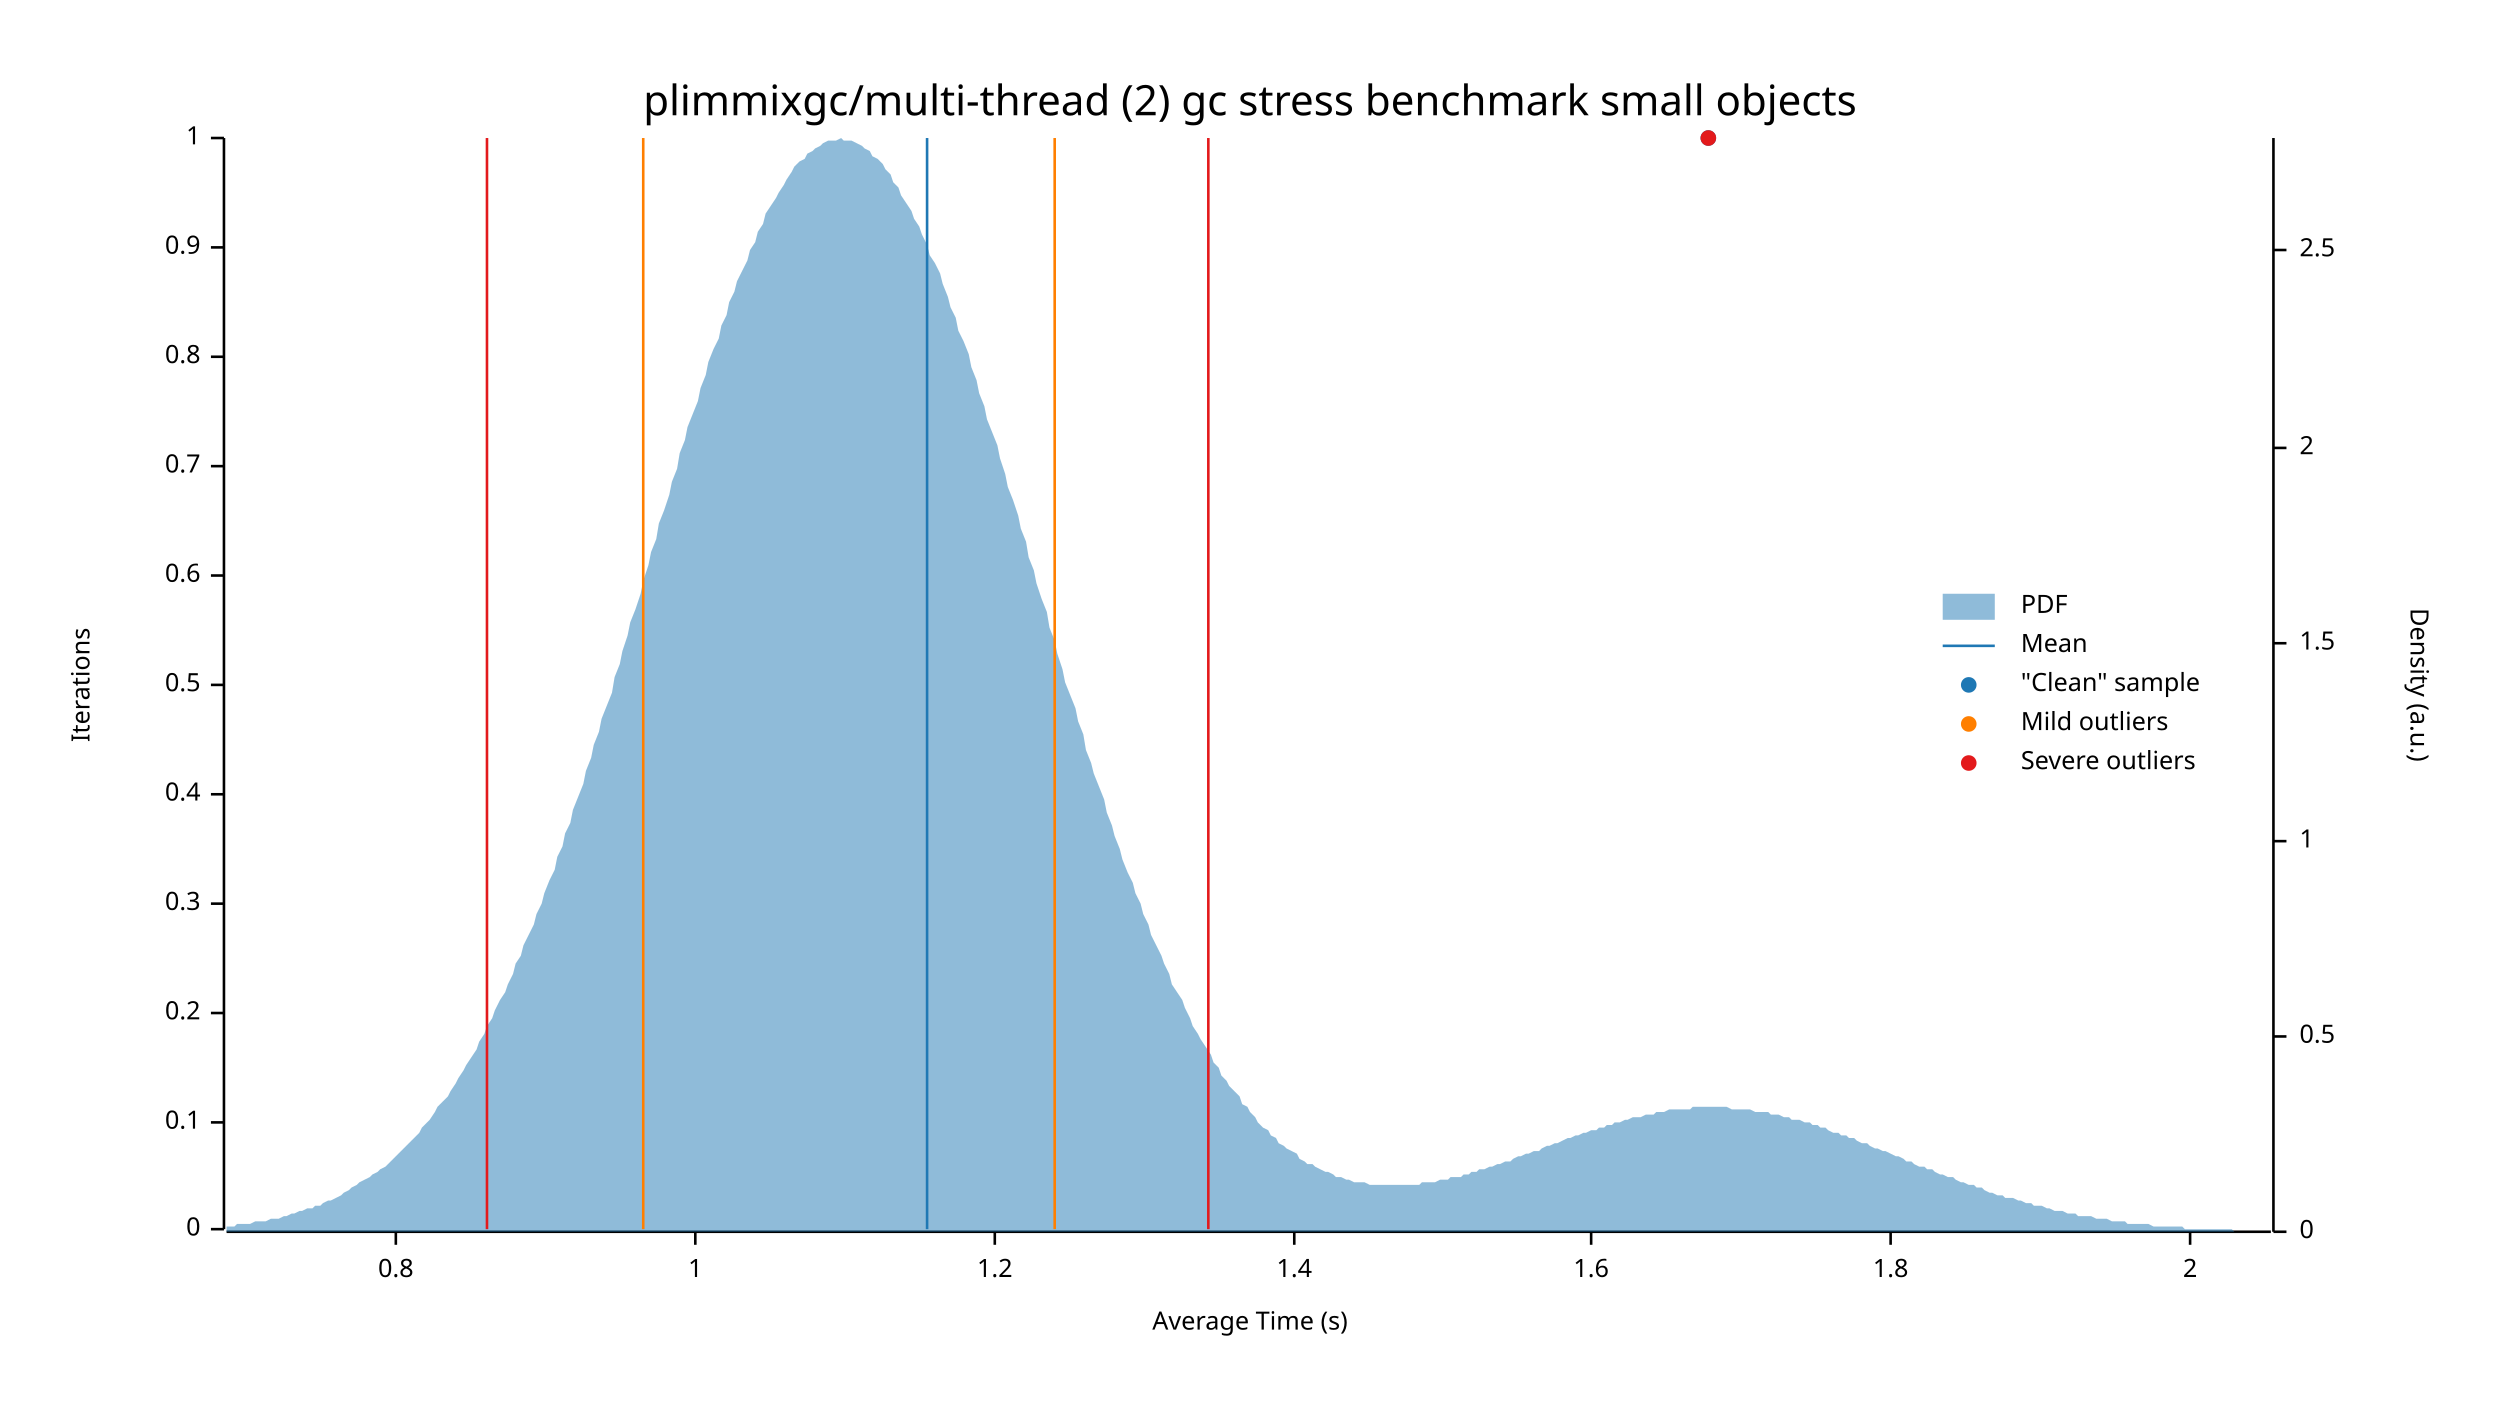
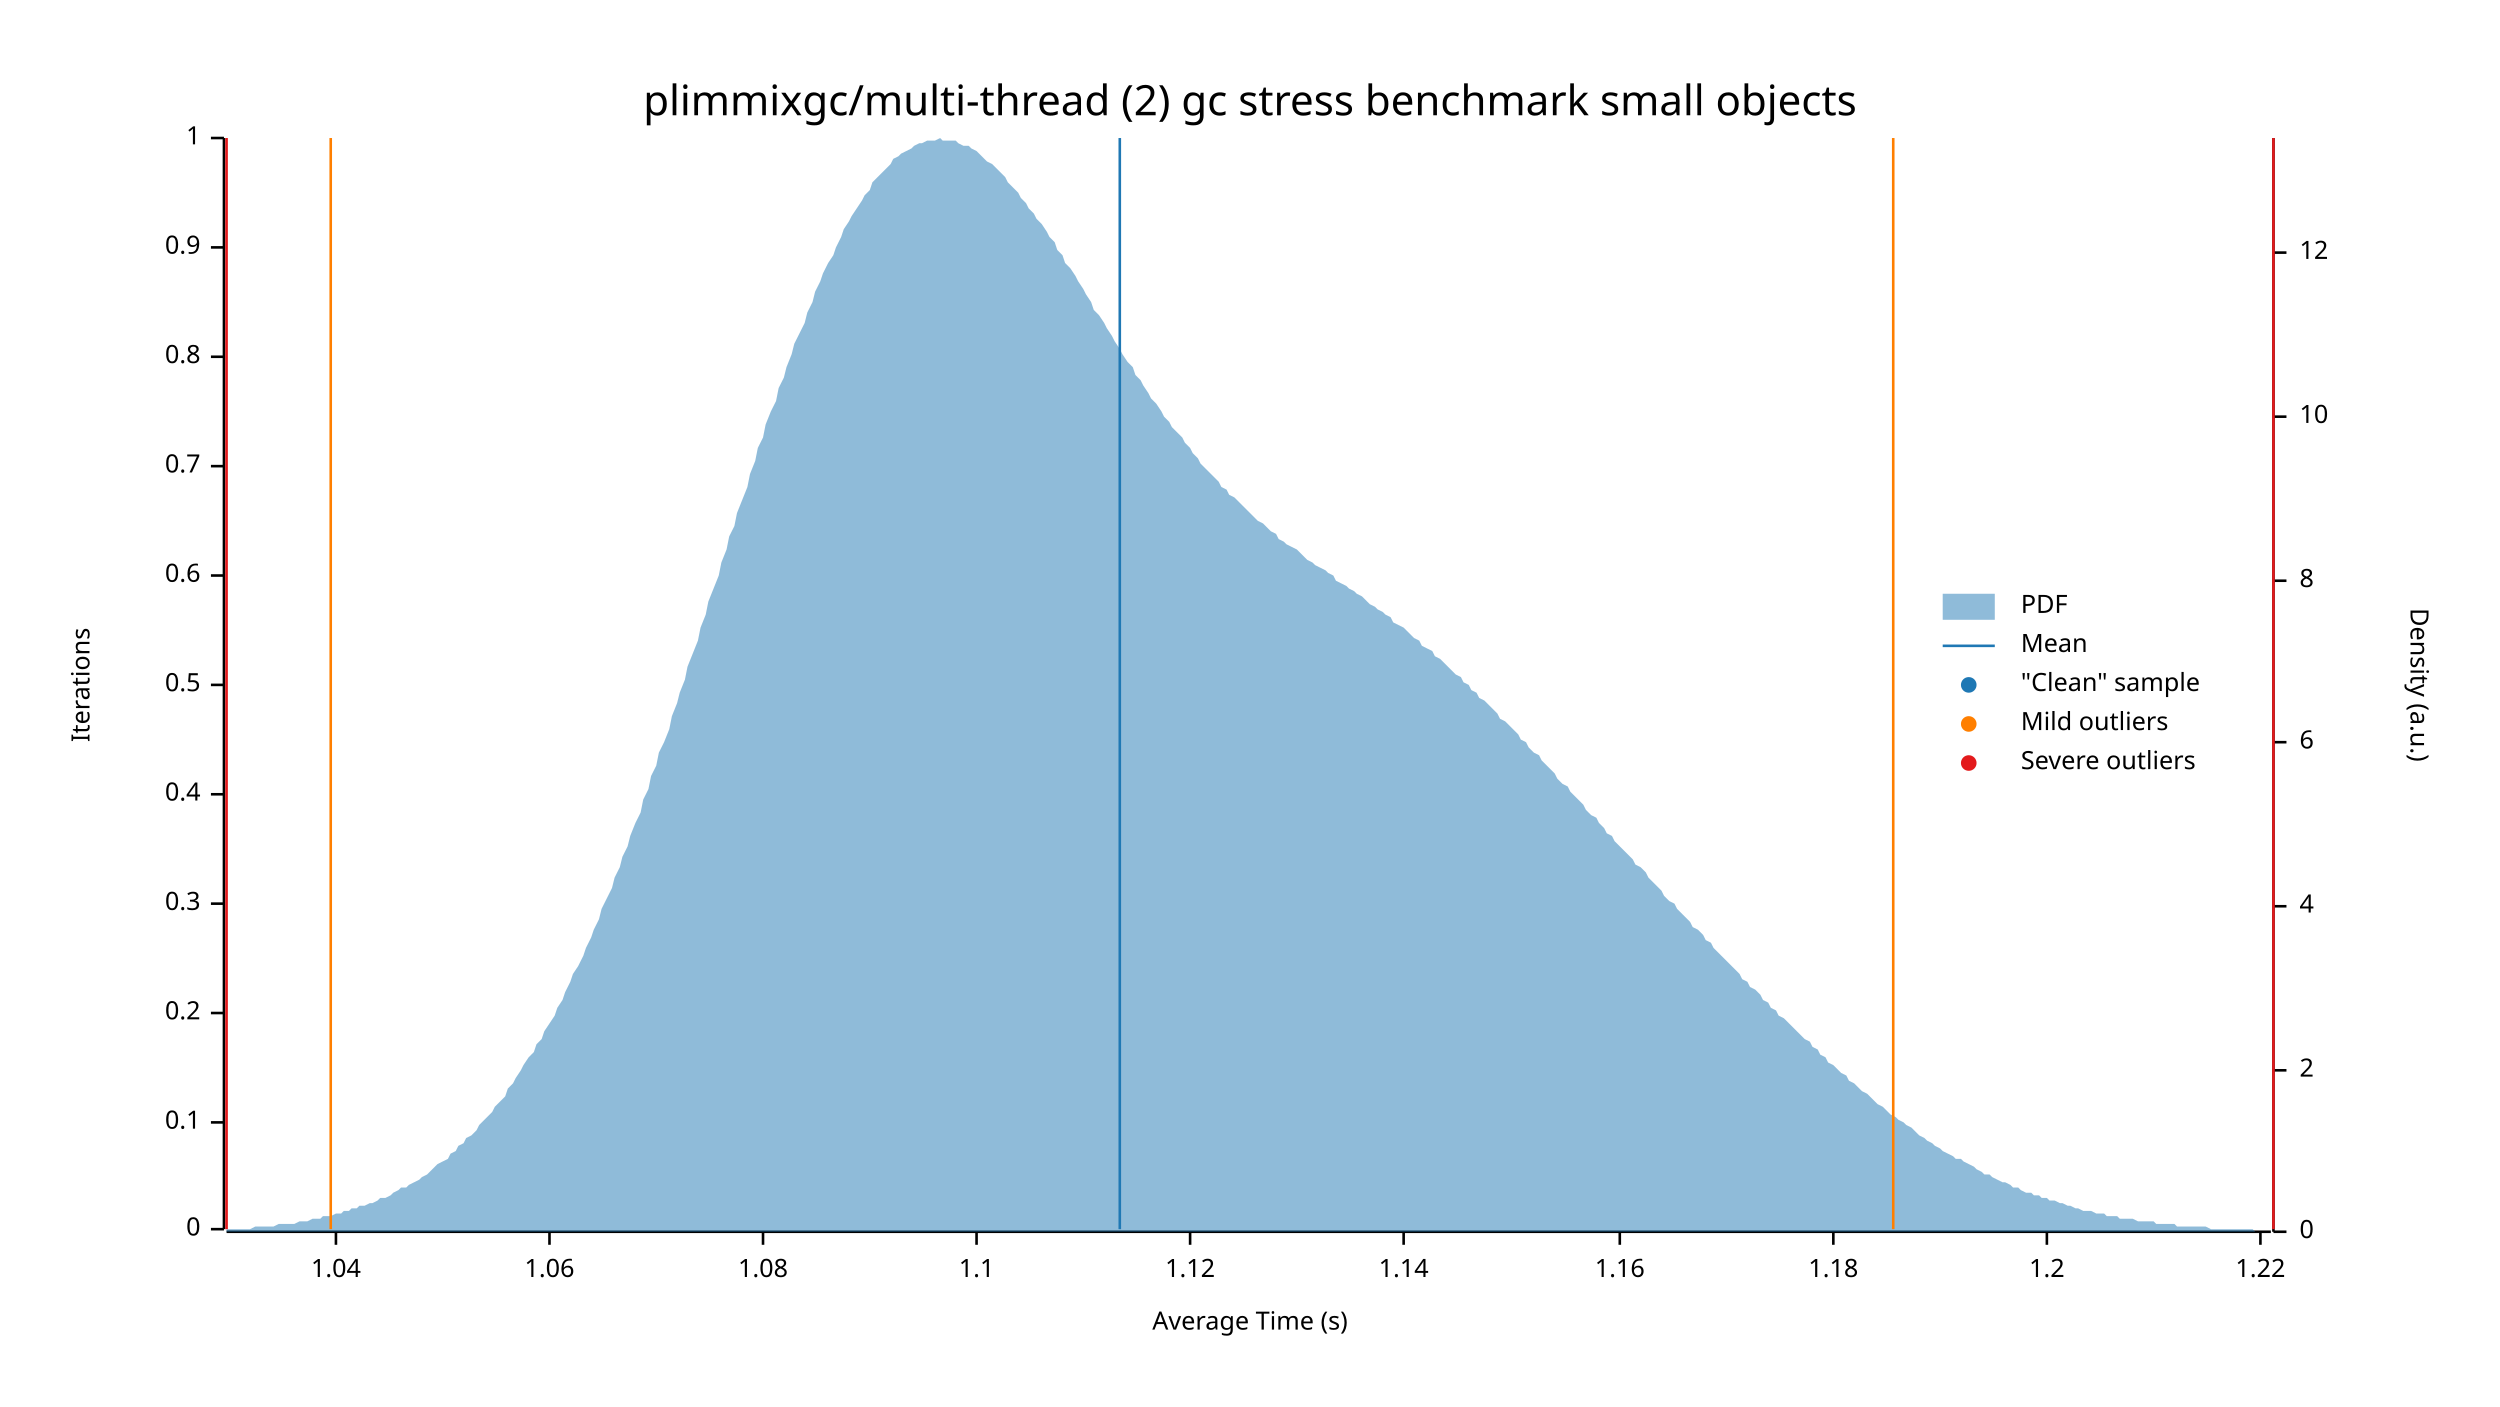
<svg xmlns="http://www.w3.org/2000/svg" width="960" height="540" viewBox="0 0 960 540">
  <text x="480" y="32" dy="0.76em" text-anchor="middle" font-family="sans-serif" font-size="16.129" opacity="1" fill="#000000">
plimmixgc/multi-thread (2) gc stress benchmark small objects
</text>
  <text x="27" y="263" dy="0.76em" text-anchor="middle" font-family="sans-serif" font-size="9.677" opacity="1" fill="#000000" transform="rotate(270, 27, 263)">
Iterations
</text>
  <text x="480" y="513" dy="-0.5ex" text-anchor="middle" font-family="sans-serif" font-size="9.677" opacity="1" fill="#000000">
Average Time (s)
</text>
  <polyline fill="none" opacity="1" stroke="#000000" stroke-width="1" points="86,53 86,472 " />
  <text x="77" y="472" dy="0.5ex" text-anchor="end" font-family="sans-serif" font-size="9.677" opacity="1" fill="#000000">
0
</text>
  <polyline fill="none" opacity="1" stroke="#000000" stroke-width="1" points="81,472 86,472 " />
  <text x="77" y="431" dy="0.5ex" text-anchor="end" font-family="sans-serif" font-size="9.677" opacity="1" fill="#000000">
0.1
</text>
  <polyline fill="none" opacity="1" stroke="#000000" stroke-width="1" points="81,431 86,431 " />
  <text x="77" y="389" dy="0.5ex" text-anchor="end" font-family="sans-serif" font-size="9.677" opacity="1" fill="#000000">
0.2
</text>
  <polyline fill="none" opacity="1" stroke="#000000" stroke-width="1" points="81,389 86,389 " />
  <text x="77" y="347" dy="0.5ex" text-anchor="end" font-family="sans-serif" font-size="9.677" opacity="1" fill="#000000">
0.3
</text>
  <polyline fill="none" opacity="1" stroke="#000000" stroke-width="1" points="81,347 86,347 " />
  <text x="77" y="305" dy="0.5ex" text-anchor="end" font-family="sans-serif" font-size="9.677" opacity="1" fill="#000000">
0.4
</text>
  <polyline fill="none" opacity="1" stroke="#000000" stroke-width="1" points="81,305 86,305 " />
  <text x="77" y="263" dy="0.5ex" text-anchor="end" font-family="sans-serif" font-size="9.677" opacity="1" fill="#000000">
0.5
</text>
  <polyline fill="none" opacity="1" stroke="#000000" stroke-width="1" points="81,263 86,263 " />
  <text x="77" y="221" dy="0.5ex" text-anchor="end" font-family="sans-serif" font-size="9.677" opacity="1" fill="#000000">
0.6
</text>
  <polyline fill="none" opacity="1" stroke="#000000" stroke-width="1" points="81,221 86,221 " />
  <text x="77" y="179" dy="0.5ex" text-anchor="end" font-family="sans-serif" font-size="9.677" opacity="1" fill="#000000">
0.7
</text>
  <polyline fill="none" opacity="1" stroke="#000000" stroke-width="1" points="81,179 86,179 " />
  <text x="77" y="137" dy="0.5ex" text-anchor="end" font-family="sans-serif" font-size="9.677" opacity="1" fill="#000000">
0.8
</text>
  <polyline fill="none" opacity="1" stroke="#000000" stroke-width="1" points="81,137 86,137 " />
  <text x="77" y="95" dy="0.5ex" text-anchor="end" font-family="sans-serif" font-size="9.677" opacity="1" fill="#000000">
0.9
</text>
  <polyline fill="none" opacity="1" stroke="#000000" stroke-width="1" points="81,95 86,95 " />
  <text x="77" y="53" dy="0.5ex" text-anchor="end" font-family="sans-serif" font-size="9.677" opacity="1" fill="#000000">
1
</text>
  <polyline fill="none" opacity="1" stroke="#000000" stroke-width="1" points="81,53 86,53 " />
  <polyline fill="none" opacity="1" stroke="#000000" stroke-width="1" points="87,473 872,473 " />
-   <text x="152" y="483" dy="0.76em" text-anchor="middle" font-family="sans-serif" font-size="9.677" opacity="1" fill="#000000">
- 0.8
+   <text x="129" y="483" dy="0.76em" text-anchor="middle" font-family="sans-serif" font-size="9.677" opacity="1" fill="#000000">
+ 1.04
</text>
-   <polyline fill="none" opacity="1" stroke="#000000" stroke-width="1" points="152,473 152,478 " />
-   <text x="267" y="483" dy="0.76em" text-anchor="middle" font-family="sans-serif" font-size="9.677" opacity="1" fill="#000000">
- 1
+   <polyline fill="none" opacity="1" stroke="#000000" stroke-width="1" points="129,473 129,478 " />
+   <text x="211" y="483" dy="0.76em" text-anchor="middle" font-family="sans-serif" font-size="9.677" opacity="1" fill="#000000">
+ 1.06
</text>
-   <polyline fill="none" opacity="1" stroke="#000000" stroke-width="1" points="267,473 267,478 " />
-   <text x="382" y="483" dy="0.76em" text-anchor="middle" font-family="sans-serif" font-size="9.677" opacity="1" fill="#000000">
+   <polyline fill="none" opacity="1" stroke="#000000" stroke-width="1" points="211,473 211,478 " />
+   <text x="293" y="483" dy="0.76em" text-anchor="middle" font-family="sans-serif" font-size="9.677" opacity="1" fill="#000000">
+ 1.08
+ </text>
+   <polyline fill="none" opacity="1" stroke="#000000" stroke-width="1" points="293,473 293,478 " />
+   <text x="375" y="483" dy="0.76em" text-anchor="middle" font-family="sans-serif" font-size="9.677" opacity="1" fill="#000000">
+ 1.1
+ </text>
+   <polyline fill="none" opacity="1" stroke="#000000" stroke-width="1" points="375,473 375,478 " />
+   <text x="457" y="483" dy="0.76em" text-anchor="middle" font-family="sans-serif" font-size="9.677" opacity="1" fill="#000000">
+ 1.12
+ </text>
+   <polyline fill="none" opacity="1" stroke="#000000" stroke-width="1" points="457,473 457,478 " />
+   <text x="539" y="483" dy="0.76em" text-anchor="middle" font-family="sans-serif" font-size="9.677" opacity="1" fill="#000000">
+ 1.14
+ </text>
+   <polyline fill="none" opacity="1" stroke="#000000" stroke-width="1" points="539,473 539,478 " />
+   <text x="622" y="483" dy="0.76em" text-anchor="middle" font-family="sans-serif" font-size="9.677" opacity="1" fill="#000000">
+ 1.16
+ </text>
+   <polyline fill="none" opacity="1" stroke="#000000" stroke-width="1" points="622,473 622,478 " />
+   <text x="704" y="483" dy="0.76em" text-anchor="middle" font-family="sans-serif" font-size="9.677" opacity="1" fill="#000000">
+ 1.18
+ </text>
+   <polyline fill="none" opacity="1" stroke="#000000" stroke-width="1" points="704,473 704,478 " />
+   <text x="786" y="483" dy="0.76em" text-anchor="middle" font-family="sans-serif" font-size="9.677" opacity="1" fill="#000000">
1.2
</text>
-   <polyline fill="none" opacity="1" stroke="#000000" stroke-width="1" points="382,473 382,478 " />
-   <text x="497" y="483" dy="0.76em" text-anchor="middle" font-family="sans-serif" font-size="9.677" opacity="1" fill="#000000">
- 1.4
+   <polyline fill="none" opacity="1" stroke="#000000" stroke-width="1" points="786,473 786,478 " />
+   <text x="868" y="483" dy="0.76em" text-anchor="middle" font-family="sans-serif" font-size="9.677" opacity="1" fill="#000000">
+ 1.22
</text>
-   <polyline fill="none" opacity="1" stroke="#000000" stroke-width="1" points="497,473 497,478 " />
-   <text x="611" y="483" dy="0.76em" text-anchor="middle" font-family="sans-serif" font-size="9.677" opacity="1" fill="#000000">
- 1.6
- </text>
-   <polyline fill="none" opacity="1" stroke="#000000" stroke-width="1" points="611,473 611,478 " />
-   <text x="726" y="483" dy="0.76em" text-anchor="middle" font-family="sans-serif" font-size="9.677" opacity="1" fill="#000000">
- 1.8
- </text>
-   <polyline fill="none" opacity="1" stroke="#000000" stroke-width="1" points="726,473 726,478 " />
-   <text x="841" y="483" dy="0.76em" text-anchor="middle" font-family="sans-serif" font-size="9.677" opacity="1" fill="#000000">
- 2
- </text>
-   <polyline fill="none" opacity="1" stroke="#000000" stroke-width="1" points="841,473 841,478 " />
+   <polyline fill="none" opacity="1" stroke="#000000" stroke-width="1" points="868,473 868,478 " />
  <text x="933" y="263" dy="0.76em" text-anchor="middle" font-family="sans-serif" font-size="9.677" opacity="1" fill="#000000" transform="rotate(90, 933, 263)">
Density (a.u.)
</text>
  <polyline fill="none" opacity="1" stroke="#000000" stroke-width="1" points="873,53 873,473 " />
  <text x="883" y="473" dy="0.5ex" text-anchor="start" font-family="sans-serif" font-size="9.677" opacity="1" fill="#000000">
0
</text>
  <polyline fill="none" opacity="1" stroke="#000000" stroke-width="1" points="873,473 878,473 " />
-   <text x="883" y="398" dy="0.5ex" text-anchor="start" font-family="sans-serif" font-size="9.677" opacity="1" fill="#000000">
- 0.5
- </text>
-   <polyline fill="none" opacity="1" stroke="#000000" stroke-width="1" points="873,398 878,398 " />
-   <text x="883" y="323" dy="0.5ex" text-anchor="start" font-family="sans-serif" font-size="9.677" opacity="1" fill="#000000">
- 1
- </text>
-   <polyline fill="none" opacity="1" stroke="#000000" stroke-width="1" points="873,323 878,323 " />
-   <text x="883" y="247" dy="0.5ex" text-anchor="start" font-family="sans-serif" font-size="9.677" opacity="1" fill="#000000">
- 1.5
- </text>
-   <polyline fill="none" opacity="1" stroke="#000000" stroke-width="1" points="873,247 878,247 " />
-   <text x="883" y="172" dy="0.5ex" text-anchor="start" font-family="sans-serif" font-size="9.677" opacity="1" fill="#000000">
+   <text x="883" y="411" dy="0.5ex" text-anchor="start" font-family="sans-serif" font-size="9.677" opacity="1" fill="#000000">
2
</text>
-   <polyline fill="none" opacity="1" stroke="#000000" stroke-width="1" points="873,172 878,172 " />
-   <text x="883" y="96" dy="0.5ex" text-anchor="start" font-family="sans-serif" font-size="9.677" opacity="1" fill="#000000">
- 2.5
+   <polyline fill="none" opacity="1" stroke="#000000" stroke-width="1" points="873,411 878,411 " />
+   <text x="883" y="348" dy="0.5ex" text-anchor="start" font-family="sans-serif" font-size="9.677" opacity="1" fill="#000000">
+ 4
</text>
-   <polyline fill="none" opacity="1" stroke="#000000" stroke-width="1" points="873,96 878,96 " />
-   <polygon opacity="0.5" fill="#1F78B4" points="87,471 88,471 90,471 91,470 93,470 94,470 96,470 98,469 99,469 101,469 102,469 104,468 105,468 107,468 109,467 110,467 112,466 113,466 115,465 116,465 118,464 120,464 121,463 123,463 124,462 126,461 127,461 129,460 131,459 132,458 134,457 135,456 137,455 138,454 140,453 142,452 143,451 145,450 146,449 148,448 150,446 151,445 153,443 154,442 156,440 157,439 159,437 161,435 162,433 164,431 165,430 167,427 168,425 170,423 172,421 173,419 175,416 176,414 178,411 179,409 181,406 183,403 184,400 186,397 187,394 189,391 190,388 192,384 194,381 195,378 197,374 198,370 200,367 201,363 203,359 205,355 206,351 208,347 209,343 211,338 213,334 214,329 216,325 217,320 219,316 220,311 222,306 224,301 225,296 227,291 228,286 230,281 231,276 233,271 235,266 236,260 238,255 239,250 241,244 242,239 244,234 246,228 247,223 249,217 250,212 252,207 253,201 255,196 257,190 258,185 260,180 261,174 263,169 264,164 266,159 268,154 269,149 271,144 272,139 274,134 276,130 277,125 279,121 280,116 282,112 283,108 285,104 287,100 288,96 290,93 291,89 293,86 294,82 296,79 298,76 299,74 301,71 302,69 304,66 305,64 307,62 309,61 310,59 312,58 313,57 315,56 316,55 318,54 320,54 321,54 323,53 324,54 326,54 327,54 329,55 331,56 332,57 334,58 335,60 337,61 339,63 340,65 342,67 343,70 345,72 346,75 348,78 350,81 351,84 353,87 354,90 356,94 357,98 359,101 361,105 362,109 364,114 365,118 367,122 368,127 370,131 372,136 373,141 375,146 376,151 378,156 379,161 381,166 383,171 384,176 386,182 387,187 389,192 391,198 392,203 394,208 395,214 397,219 398,224 400,230 402,235 403,241 405,246 406,251 408,257 409,262 411,267 413,272 414,277 416,282 417,288 419,293 420,297 422,302 424,307 425,312 427,317 428,321 430,326 431,330 433,335 435,339 436,343 438,347 439,351 441,355 442,359 444,363 446,367 447,370 449,374 450,378 452,381 454,384 455,387 457,391 458,394 460,397 461,399 463,402 465,405 466,408 468,410 469,413 471,415 472,417 474,419 476,421 477,424 479,425 480,427 482,429 483,431 485,433 487,434 488,436 490,437 491,439 493,440 494,441 496,442 498,443 499,445 501,446 502,447 504,447 505,448 507,449 509,450 510,450 512,451 513,452 515,452 517,453 518,453 520,454 521,454 523,454 524,454 526,455 528,455 529,455 531,455 532,455 534,455 535,455 537,455 539,455 540,455 542,455 543,455 545,455 546,454 548,454 550,454 551,454 553,453 554,453 556,453 557,452 559,452 561,452 562,451 564,451 565,450 567,450 568,449 570,449 572,448 573,448 575,447 576,447 578,446 580,446 581,445 583,444 584,444 586,443 587,443 589,442 591,442 592,441 594,440 595,440 597,439 598,439 600,438 602,437 603,437 605,436 606,436 608,435 609,435 611,434 613,434 614,433 616,433 617,432 619,432 620,431 622,431 624,430 625,430 627,429 628,429 630,429 632,428 633,428 635,428 636,427 638,427 639,427 641,426 643,426 644,426 646,426 647,426 649,426 650,425 652,425 654,425 655,425 657,425 658,425 660,425 661,425 663,425 665,426 666,426 668,426 669,426 671,426 672,426 674,427 676,427 677,427 679,427 680,428 682,428 683,428 685,429 687,429 688,430 690,430 691,430 693,431 695,431 696,432 698,432 699,433 701,433 702,434 704,435 706,435 707,436 709,436 710,437 712,437 713,438 715,439 717,439 718,440 720,441 721,441 723,442 724,442 726,443 728,444 729,444 731,445 732,446 734,446 735,447 737,448 739,448 740,449 742,449 743,450 745,451 746,451 748,452 750,452 751,453 753,454 754,454 756,455 758,455 759,456 761,456 762,457 764,458 765,458 767,459 769,459 770,460 772,460 773,460 775,461 776,461 778,462 780,462 781,463 783,463 784,463 786,464 787,464 789,465 791,465 792,465 794,466 795,466 797,466 798,467 800,467 802,467 803,467 805,468 806,468 808,468 809,468 811,469 813,469 814,469 816,469 817,470 819,470 821,470 822,470 824,470 825,470 827,471 828,471 830,471 832,471 833,471 835,471 836,471 838,471 839,472 841,472 843,472 844,472 846,472 847,472 849,472 850,472 852,472 854,472 855,472 857,472 858,473 860,473 861,473 863,473 865,473 866,473 868,473 869,473 871,473 873,473 873,473 87,473 " />
-   <polyline fill="none" opacity="1" stroke="#1F78B4" stroke-width="1" points="356,472 356,53 " />
-   <polyline fill="none" opacity="1" stroke="#FF7F00" stroke-width="1" points="247,472 247,53 " />
-   <polyline fill="none" opacity="1" stroke="#FF7F00" stroke-width="1" points="405,472 405,53 " />
-   <polyline fill="none" opacity="1" stroke="#E31A1C" stroke-width="1" points="187,472 187,53 " />
-   <polyline fill="none" opacity="1" stroke="#E31A1C" stroke-width="1" points="464,472 464,53 " />
-   <circle cx="656" cy="53" r="3" opacity="1" fill="#1F78B4" stroke="none" stroke-width="1" />
-   <circle cx="656" cy="53" r="3" opacity="1" fill="#E31A1C" stroke="none" stroke-width="1" />
+   <polyline fill="none" opacity="1" stroke="#000000" stroke-width="1" points="873,348 878,348 " />
+   <text x="883" y="285" dy="0.5ex" text-anchor="start" font-family="sans-serif" font-size="9.677" opacity="1" fill="#000000">
+ 6
+ </text>
+   <polyline fill="none" opacity="1" stroke="#000000" stroke-width="1" points="873,285 878,285 " />
+   <text x="883" y="223" dy="0.5ex" text-anchor="start" font-family="sans-serif" font-size="9.677" opacity="1" fill="#000000">
+ 8
+ </text>
+   <polyline fill="none" opacity="1" stroke="#000000" stroke-width="1" points="873,223 878,223 " />
+   <text x="883" y="160" dy="0.5ex" text-anchor="start" font-family="sans-serif" font-size="9.677" opacity="1" fill="#000000">
+ 10
+ </text>
+   <polyline fill="none" opacity="1" stroke="#000000" stroke-width="1" points="873,160 878,160 " />
+   <text x="883" y="97" dy="0.5ex" text-anchor="start" font-family="sans-serif" font-size="9.677" opacity="1" fill="#000000">
+ 12
+ </text>
+   <polyline fill="none" opacity="1" stroke="#000000" stroke-width="1" points="873,97 878,97 " />
+   <polygon opacity="0.5" fill="#1F78B4" points="87,472 88,472 90,472 91,472 93,472 94,472 96,472 98,471 99,471 101,471 102,471 104,471 105,471 107,470 109,470 110,470 112,470 113,470 115,469 116,469 118,469 120,468 121,468 123,468 124,467 126,467 127,467 129,466 131,466 132,465 134,465 135,464 137,464 138,463 140,463 142,462 143,462 145,461 146,460 148,460 150,459 151,458 153,457 154,456 156,456 157,455 159,454 161,453 162,452 164,451 165,450 167,448 168,447 170,446 172,445 173,443 175,442 176,440 178,439 179,437 181,436 183,434 184,432 186,430 187,429 189,427 190,425 192,423 194,421 195,418 197,416 198,414 200,411 201,409 203,406 205,404 206,401 208,399 209,396 211,393 213,390 214,387 216,384 217,381 219,377 220,374 222,371 224,367 225,364 227,360 228,357 230,353 231,349 233,345 235,341 236,337 238,333 239,329 241,325 242,321 244,316 246,312 247,307 249,303 250,298 252,294 253,289 255,285 257,280 258,275 260,270 261,266 263,261 264,256 266,251 268,246 269,241 271,236 272,231 274,226 276,221 277,216 279,211 280,206 282,202 283,197 285,192 287,187 288,182 290,177 291,172 293,168 294,163 296,158 298,154 299,149 301,145 302,141 304,136 305,132 307,128 309,124 310,120 312,116 313,112 315,108 316,105 318,101 320,98 321,95 323,91 324,88 326,85 327,83 329,80 331,77 332,75 334,73 335,70 337,68 339,66 340,65 342,63 343,61 345,60 346,59 348,58 350,57 351,56 353,55 354,55 356,54 357,54 359,54 361,53 362,54 364,54 365,54 367,54 368,55 370,56 372,56 373,57 375,58 376,59 378,61 379,62 381,63 383,65 384,66 386,68 387,70 389,72 391,74 392,76 394,78 395,80 397,82 398,84 400,86 402,89 403,91 405,93 406,96 408,98 409,101 411,103 413,106 414,108 416,111 417,113 419,116 420,119 422,121 424,124 425,126 427,129 428,131 430,134 431,136 433,139 435,141 436,144 438,146 439,148 441,151 442,153 444,155 446,158 447,160 449,162 450,164 452,166 454,168 455,170 457,172 458,174 460,176 461,178 463,180 465,182 466,183 468,185 469,187 471,188 472,190 474,191 476,193 477,194 479,196 480,197 482,199 483,200 485,201 487,203 488,204 490,205 491,207 493,208 494,209 496,210 498,211 499,212 501,214 502,215 504,216 505,217 507,218 509,219 510,220 512,221 513,223 515,224 517,225 518,226 520,227 521,228 523,229 524,230 526,232 528,233 529,234 531,235 532,236 534,237 535,239 537,240 539,241 540,242 542,244 543,245 545,246 546,248 548,249 550,250 551,252 553,253 554,254 556,256 557,257 559,259 561,260 562,262 564,263 565,265 567,266 568,268 570,269 572,271 573,272 575,274 576,276 578,277 580,279 581,280 583,282 584,284 586,285 587,287 589,289 591,290 592,292 594,294 595,295 597,297 598,299 600,301 602,302 603,304 605,306 606,307 608,309 609,311 611,313 613,314 614,316 616,318 617,320 619,321 620,323 622,325 624,327 625,328 627,330 628,332 630,333 632,335 633,337 635,339 636,340 638,342 639,344 641,346 643,347 644,349 646,351 647,352 649,354 650,356 652,357 654,359 655,361 657,362 658,364 660,366 661,367 663,369 665,371 666,372 668,374 669,376 671,377 672,379 674,380 676,382 677,384 679,385 680,387 682,388 683,390 685,391 687,393 688,394 690,396 691,397 693,399 695,400 696,402 698,403 699,405 701,406 702,408 704,409 706,411 707,412 709,413 710,415 712,416 713,417 715,419 717,420 718,421 720,423 721,424 723,425 724,426 726,428 728,429 729,430 731,431 732,432 734,433 735,434 737,436 739,437 740,438 742,439 743,440 745,441 746,442 748,443 750,444 751,445 753,445 754,446 756,447 758,448 759,449 761,450 762,451 764,451 765,452 767,453 769,454 770,454 772,455 773,456 775,456 776,457 778,458 780,458 781,459 783,459 784,460 786,460 787,461 789,461 791,462 792,462 794,463 795,463 797,464 798,464 800,465 802,465 803,465 805,466 806,466 808,466 809,467 811,467 813,467 814,468 816,468 817,468 819,468 821,469 822,469 824,469 825,469 827,469 828,470 830,470 832,470 833,470 835,470 836,471 838,471 839,471 841,471 843,471 844,471 846,471 847,471 849,472 850,472 852,472 854,472 855,472 857,472 858,472 860,472 861,472 863,472 865,472 866,473 868,473 869,473 871,473 873,473 873,473 87,473 " />
+   <polyline fill="none" opacity="1" stroke="#1F78B4" stroke-width="1" points="430,472 430,53 " />
+   <polyline fill="none" opacity="1" stroke="#FF7F00" stroke-width="1" points="127,472 127,53 " />
+   <polyline fill="none" opacity="1" stroke="#FF7F00" stroke-width="1" points="727,472 727,53 " />
+   <polyline fill="none" opacity="1" stroke="#E31A1C" stroke-width="1" points="87,472 87,53 " />
+   <polyline fill="none" opacity="1" stroke="#E31A1C" stroke-width="1" points="873,472 873,53 " />
  <text x="776" y="228" dy="0.76em" text-anchor="start" font-family="sans-serif" font-size="9.677" opacity="1" fill="#000000">
PDF
</text>
  <text x="776" y="243" dy="0.76em" text-anchor="start" font-family="sans-serif" font-size="9.677" opacity="1" fill="#000000">
Mean
</text>
  <text x="776" y="258" dy="0.76em" text-anchor="start" font-family="sans-serif" font-size="9.677" opacity="1" fill="#000000">
"Clean" sample
</text>
  <text x="776" y="273" dy="0.76em" text-anchor="start" font-family="sans-serif" font-size="9.677" opacity="1" fill="#000000">
Mild outliers
</text>
  <text x="776" y="288" dy="0.76em" text-anchor="start" font-family="sans-serif" font-size="9.677" opacity="1" fill="#000000">
Severe outliers
</text>
  <rect x="746" y="228" width="20" height="10" opacity="0.5" fill="#1F78B4" stroke="none" />
  <polyline fill="none" opacity="1" stroke="#1F78B4" stroke-width="1" points="746,248 766,248 " />
  <circle cx="756" cy="263" r="3" opacity="1" fill="#1F78B4" stroke="none" stroke-width="1" />
  <circle cx="756" cy="278" r="3" opacity="1" fill="#FF7F00" stroke="none" stroke-width="1" />
  <circle cx="756" cy="293" r="3" opacity="1" fill="#E31A1C" stroke="none" stroke-width="1" />
</svg>
